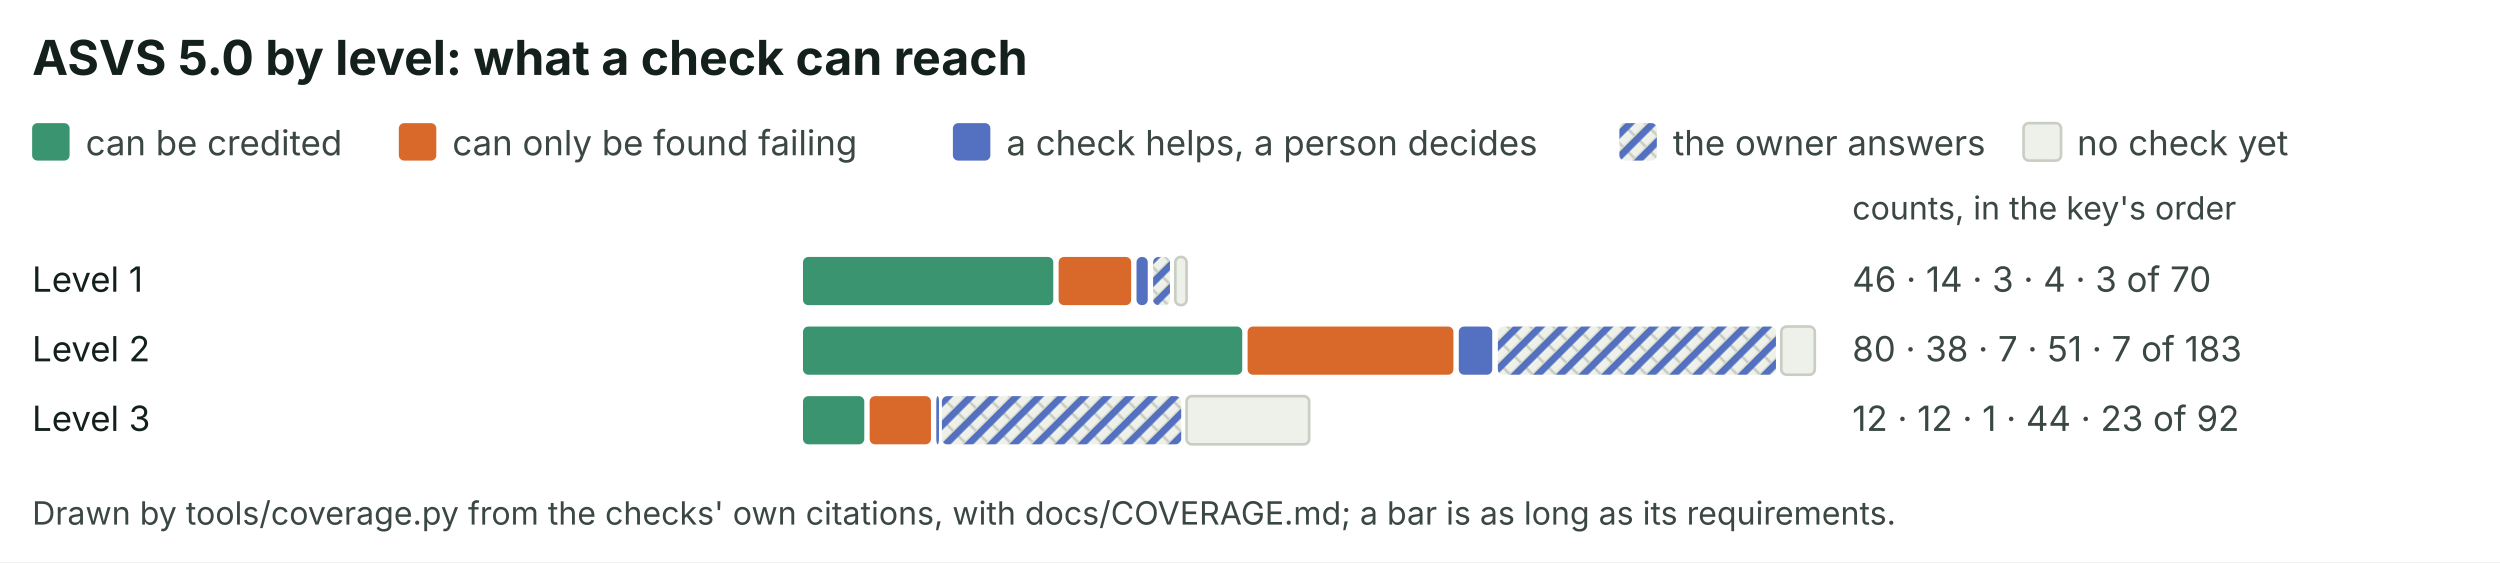
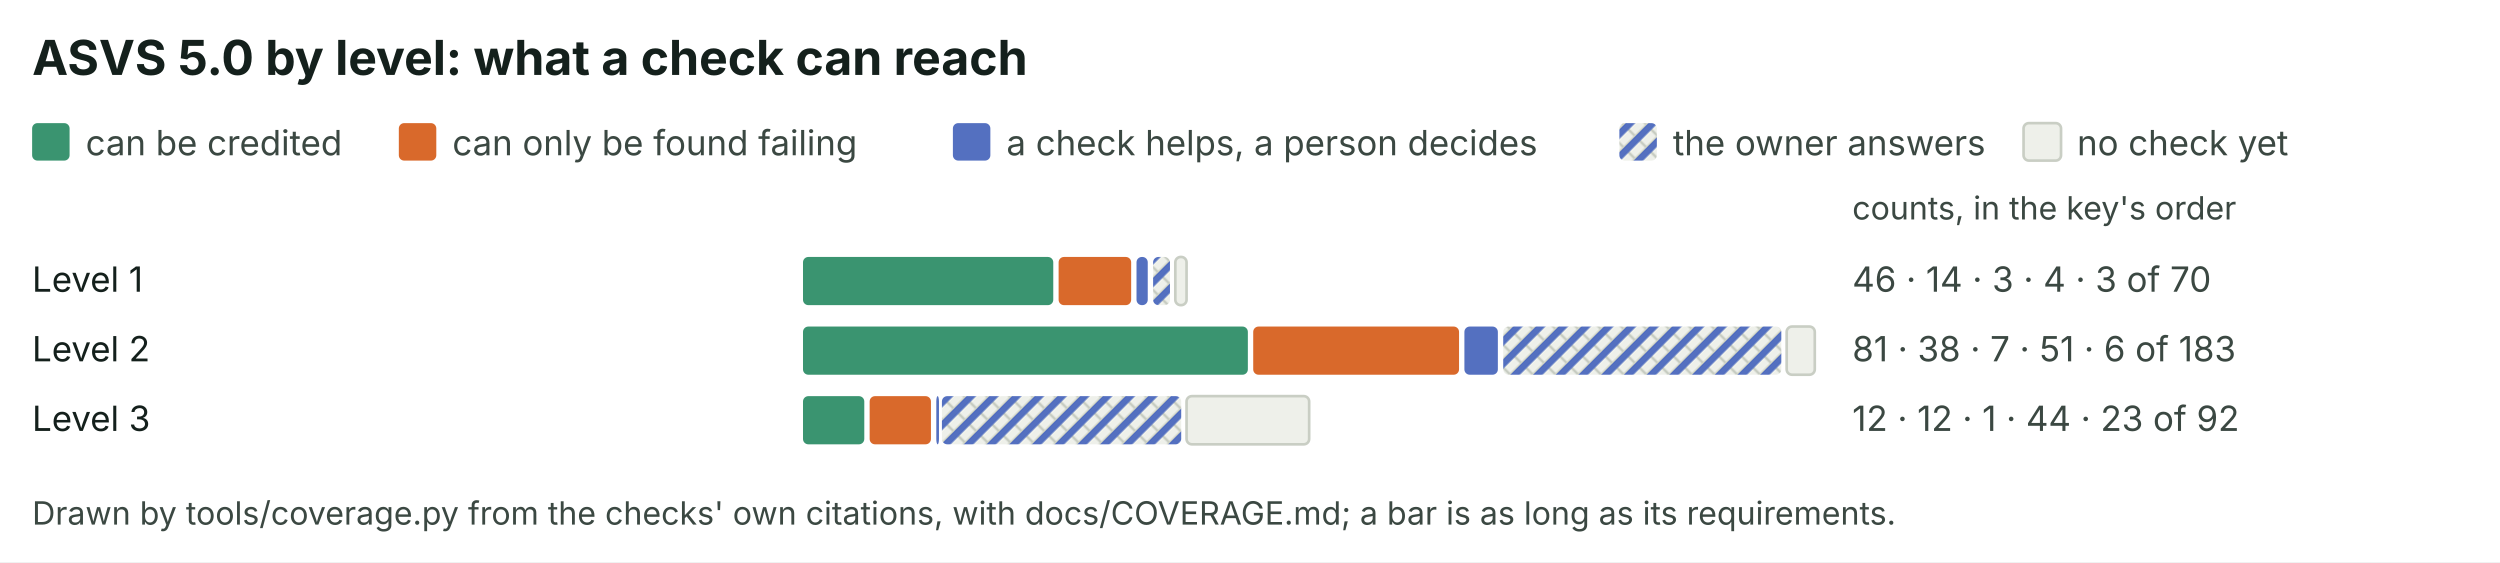
<svg xmlns="http://www.w3.org/2000/svg" viewBox="0 0 934 210" width="934" height="210" role="img" aria-labelledby="t d" font-family="Atkinson Hyperlegible, -apple-system, Segoe UI, sans-serif">
  <style>.bg{fill:#FFFFFF}.ink{fill:#14201C}.soft{fill:#3B4842}.none{fill:#EEF0EA;stroke:#C9CEC4}@media (prefers-color-scheme: dark){.bg{fill:#14201C}.ink{fill:#F3F4EF}.soft{fill:#C9CEC4}.none{fill:#182A23;stroke:#3B4842}}</style>
  <defs>
    <pattern id="owner" width="6" height="6" patternUnits="userSpaceOnUse" patternTransform="rotate(45)">
      <rect class="none" width="6" height="6" />
      <rect width="2.5" height="6" fill="#5470C0" />
    </pattern>
  </defs>
  <rect class="bg" width="934" height="210" />
  <text class="ink" x="12" y="28" font-size="18" font-weight="700">ASVS 5.0 by level: what a check can reach</text>
  <rect fill="#3A9470" x="12" y="46" width="14" height="14" rx="2" />
  <text class="soft" x="32" y="58" font-size="13">can be credited</text>
  <rect fill="#D9692B" x="149" y="46" width="14" height="14" rx="2" />
  <text class="soft" x="169" y="58" font-size="13">can only be found failing</text>
  <rect fill="#5470C0" x="356" y="46" width="14" height="14" rx="2" />
  <text class="soft" x="376" y="58" font-size="13">a check helps, a person decides</text>
  <rect fill="url(#owner)" x="605" y="46" width="14" height="14" rx="2" />
  <text class="soft" x="625" y="58" font-size="13">the owner answers</text>
  <rect class="none" x="756" y="46" width="14" height="14" rx="2" />
  <text class="soft" x="776" y="58" font-size="13">no check yet</text>
  <text class="soft" x="692" y="82" font-size="12">counts, in the key's order</text>
  <text class="ink" x="12" y="109" font-size="13">Level 1</text>
  <rect fill="#3A9470" x="300.0" y="96" width="93.5" height="18" rx="2" />
  <rect fill="#D9692B" x="395.5" y="96" width="27.1" height="18" rx="2" />
  <rect fill="#5470C0" x="424.6" y="96" width="4.2" height="18" rx="2" />
  <rect fill="url(#owner)" x="430.8" y="96" width="6.3" height="18" rx="2" />
  <rect class="none" x="439.1" y="96" width="4.2" height="18" rx="2" />
  <text class="soft" x="692" y="109" font-size="13">46 · 14 · 3 · 4 · 3  of 70</text>
  <text class="ink" x="12" y="135" font-size="13">Level 2</text>
-   <rect fill="#3A9470" x="300.0" y="122" width="164.1" height="18" rx="2" />
-   <rect fill="#D9692B" x="466.1" y="122" width="76.9" height="18" rx="2" />
-   <rect fill="#5470C0" x="545.0" y="122" width="12.5" height="18" rx="2" />
-   <rect fill="url(#owner)" x="559.6" y="122" width="103.9" height="18" rx="2" />
-   <rect class="none" x="665.5" y="122" width="12.5" height="18" rx="2" />
-   <text class="soft" x="692" y="135" font-size="13">80 · 38 · 7 · 51 · 7  of 183</text>
+   <rect fill="#3A9470" x="300.0" y="122" width="166.2" height="18" rx="2" />
+   <rect fill="#D9692B" x="468.2" y="122" width="76.9" height="18" rx="2" />
+   <rect fill="#5470C0" x="547.1" y="122" width="12.5" height="18" rx="2" />
+   <rect fill="url(#owner)" x="561.6" y="122" width="103.9" height="18" rx="2" />
+   <rect class="none" x="667.5" y="122" width="10.5" height="18" rx="2" />
+   <text class="soft" x="692" y="135" font-size="13">81 · 38 · 7 · 51 · 6  of 183</text>
  <text class="ink" x="12" y="161" font-size="13">Level 3</text>
  <rect fill="#3A9470" x="300.0" y="148" width="22.9" height="18" rx="2" />
  <rect fill="#D9692B" x="324.9" y="148" width="22.9" height="18" rx="2" />
  <rect fill="#5470C0" x="349.8" y="148" width="1.0" height="18" rx="2" />
  <rect fill="url(#owner)" x="351.9" y="148" width="89.4" height="18" rx="2" />
  <rect class="none" x="443.3" y="148" width="45.8" height="18" rx="2" />
  <text class="soft" x="692" y="161" font-size="13">12 · 12 · 1 · 44 · 23  of 92</text>
  <text class="soft" x="12" y="196" font-size="12">Drawn by tools/coverage.py from the checks' own citations, with docs/COVERAGE.md; a bar is as long as its requirements.</text>
</svg>
